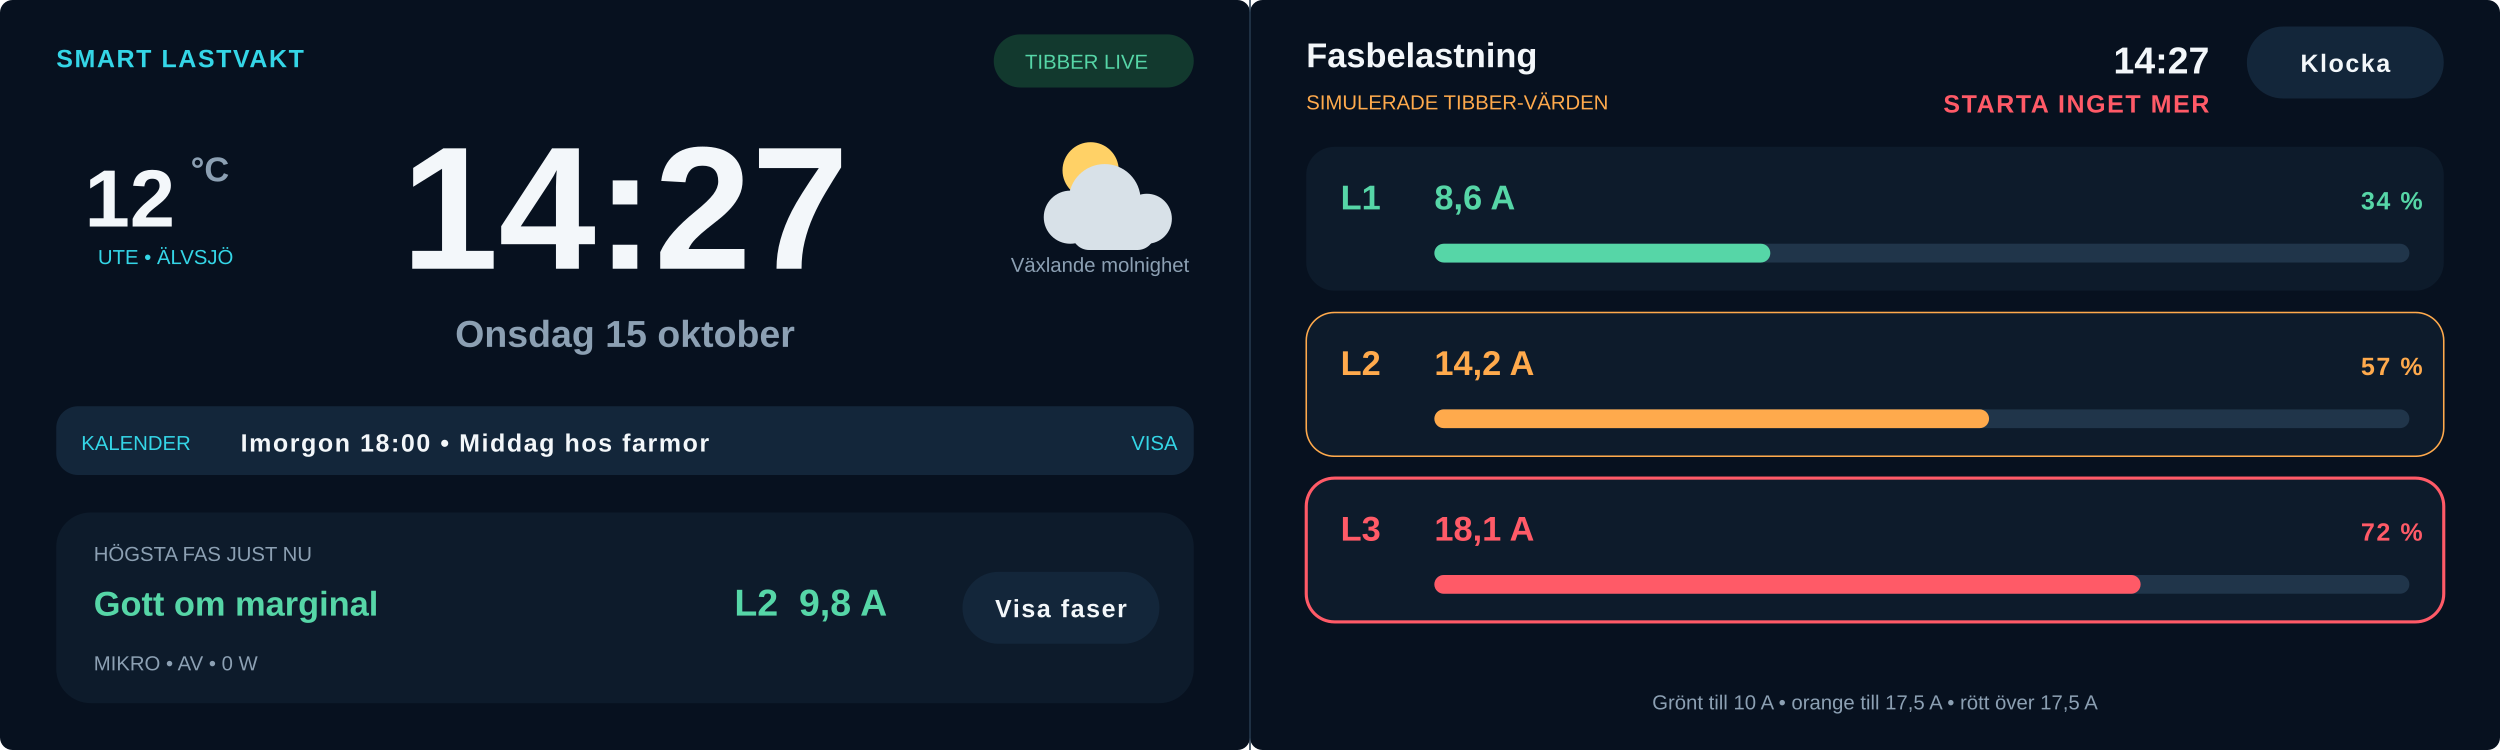
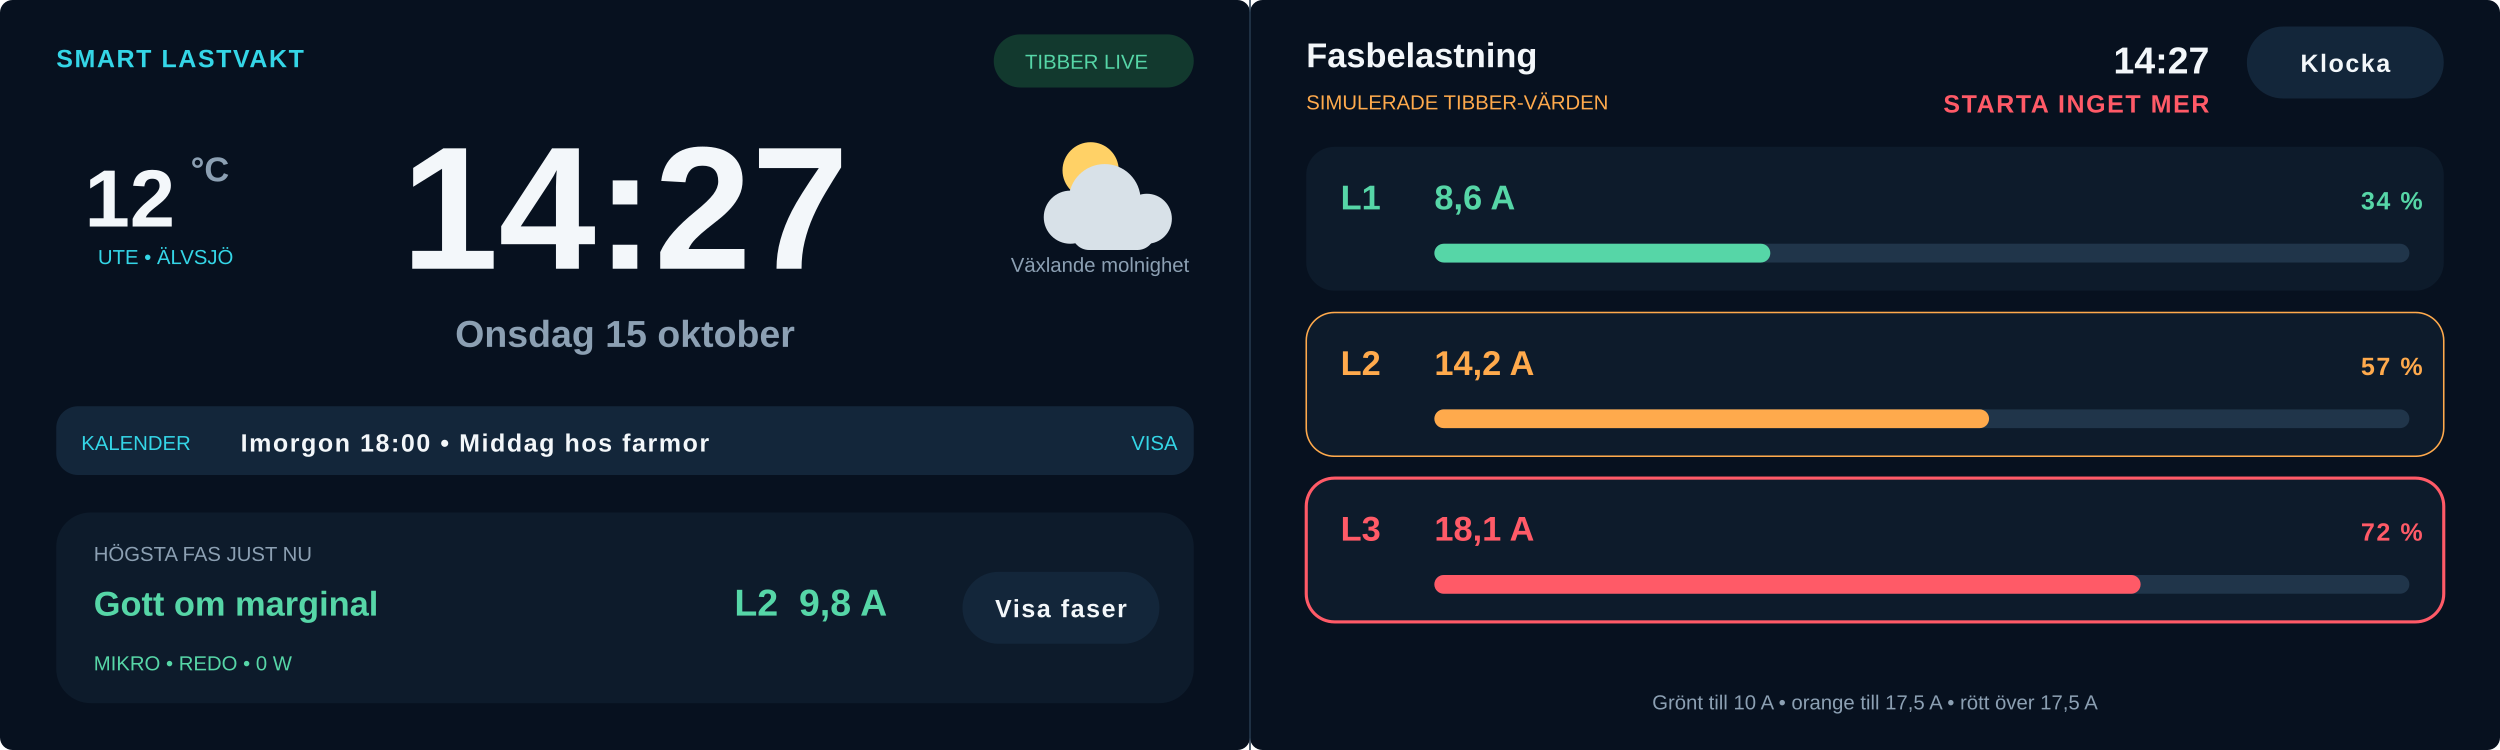
<svg xmlns="http://www.w3.org/2000/svg" width="1600" height="480" viewBox="0 0 1600 480">
  <style>
    .bg{fill:#07111f}.panel{fill:#0d1b2b}.light{fill:#13263a}.white{fill:#f3f7fa}.muted{fill:#8ca0b3}.cyan{fill:#34d6e7}.mint{fill:#56d6a7}.warn{fill:#ffaa4c}.danger{fill:#ff5a67}.label{font:600 16px Arial,sans-serif;letter-spacing:1px}.small{font:500 13px Arial,sans-serif}.medium{font:600 24px Arial,sans-serif}.clock{font:700 112px Arial,sans-serif}.phase{font:700 22px Arial,sans-serif}
  </style>
  <rect class="bg" width="800" height="480" rx="8" />
  <text class="cyan label" x="36" y="43">SMART LASTVAKT</text>
  <rect x="636" y="22" width="128" height="34" rx="17" fill="#12392e" />
  <text class="mint small" x="656" y="44">TIBBER LIVE</text>
  <text class="white clock" x="400" y="172" text-anchor="middle">14:27</text>
  <text class="white" x="112" y="145" text-anchor="end" style="font:700 52px Arial,sans-serif">12</text>
  <text class="muted phase" x="122" y="116">°C</text>
  <text class="cyan small" x="106" y="169" text-anchor="middle">UTE • ÄLVSJÖ</text>
  <g transform="translate(650 82)">
    <circle cx="48" cy="27" r="18" fill="#ffd166" />
    <circle cx="35" cy="57" r="17" fill="#d8e1e8" />
    <circle cx="57" cy="46" r="23" fill="#d8e1e8" />
    <circle cx="84" cy="58" r="16" fill="#d8e1e8" />
    <rect x="36" y="55" width="53" height="23" rx="11" fill="#d8e1e8" />
  </g>
  <text class="muted small" x="704" y="174" text-anchor="middle">Växlande molnighet</text>
  <text class="muted medium" x="400" y="222" text-anchor="middle">Onsdag 15 oktober</text>
  <rect class="light" x="36" y="260" width="728" height="44" rx="14" />
  <text class="cyan small" x="52" y="288">KALENDER</text>
  <text class="white label" x="154" y="289">Imorgon 18:00 • Middag hos farmor</text>
  <text class="cyan small" x="724" y="288">VISA</text>
  <rect class="panel" x="36" y="328" width="728" height="122" rx="22" />
  <text class="muted small" x="60" y="359">HÖGSTA FAS JUST NU</text>
  <text class="mint phase" x="60" y="394">Gott om marginal</text>
-   <text class="muted small" x="60" y="429">MIKRO • AV • 0 W</text>
+   <text class="mint small" x="60" y="429">MIKRO • REDO • 0 W</text>
  <text class="mint medium" x="470" y="394">L2  9,8 A</text>
  <rect class="light" x="616" y="366" width="126" height="46" rx="23" />
  <text class="white label" x="679" y="395" text-anchor="middle">Visa faser</text>
  <rect class="bg" x="800" width="800" height="480" rx="8" />
  <line x1="800" y1="0" x2="800" y2="480" stroke="#24384c" />
  <text class="white phase" x="836" y="43">Fasbelastning</text>
  <text class="warn small" x="836" y="70">SIMULERADE TIBBER-VÄRDEN</text>
  <text class="white medium" x="1414" y="47" text-anchor="end">14:27</text>
  <text class="danger label" x="1414" y="72" text-anchor="end">STARTA INGET MER</text>
  <rect class="light" x="1438" y="17" width="126" height="46" rx="23" />
  <text class="white label" x="1501" y="46" text-anchor="middle">Klocka</text>
  <g transform="translate(836 94)">
    <rect class="panel" width="728" height="92" rx="18" />
    <text class="mint phase" x="22" y="40">L1</text>
    <text class="mint phase" x="82" y="40">8,6 A</text>
    <text class="mint label" x="675" y="40">34 %</text>
    <rect x="82" y="62" width="624" height="12" rx="6" fill="#20354a" />
    <rect x="82" y="62" width="215" height="12" rx="6" class="mint" />
  </g>
  <g transform="translate(836 200)">
    <rect class="panel" width="728" height="92" rx="18" stroke="#ffaa4c" />
    <text class="warn phase" x="22" y="40">L2</text>
    <text class="warn phase" x="82" y="40">14,2 A</text>
    <text class="warn label" x="675" y="40">57 %</text>
    <rect x="82" y="62" width="624" height="12" rx="6" fill="#20354a" />
    <rect x="82" y="62" width="355" height="12" rx="6" class="warn" />
  </g>
  <g transform="translate(836 306)">
    <rect class="panel" width="728" height="92" rx="18" stroke="#ff5a67" stroke-width="2" />
    <text class="danger phase" x="22" y="40">L3</text>
    <text class="danger phase" x="82" y="40">18,1 A</text>
    <text class="danger label" x="675" y="40">72 %</text>
    <rect x="82" y="62" width="624" height="12" rx="6" fill="#20354a" />
    <rect x="82" y="62" width="452" height="12" rx="6" class="danger" />
  </g>
  <text class="muted small" x="1200" y="454" text-anchor="middle">Grönt till 10 A • orange till 17,5 A • rött över 17,5 A</text>
</svg>
